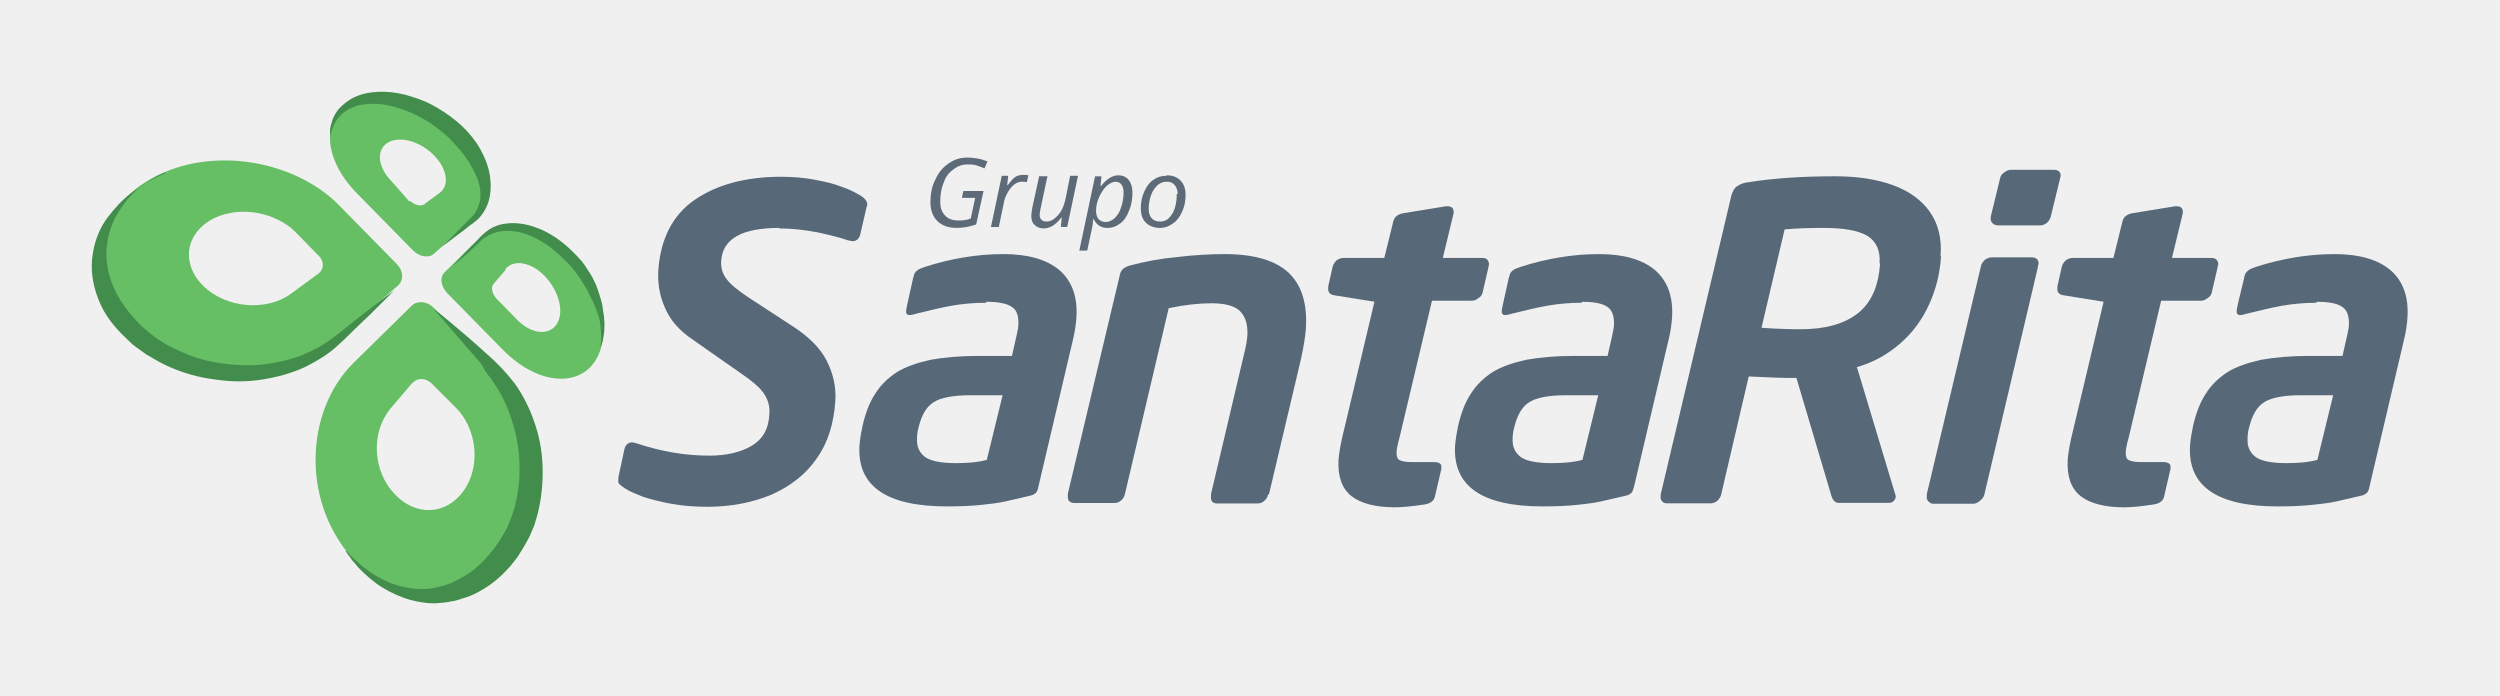
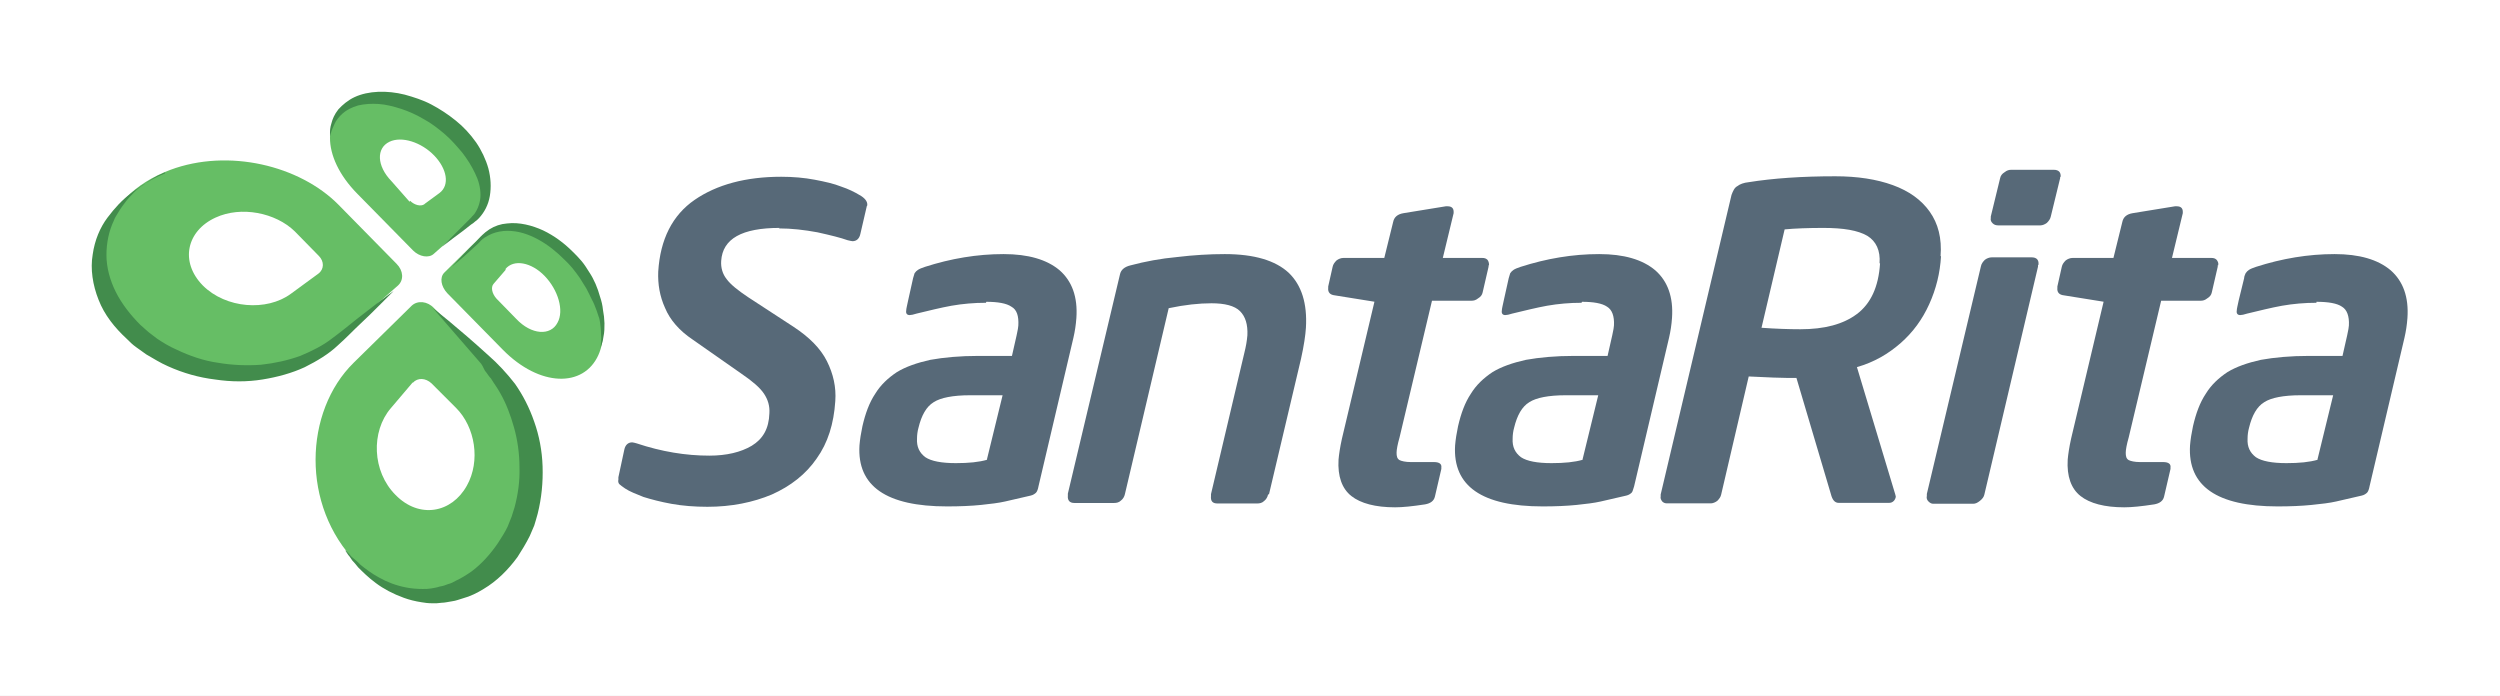
<svg xmlns="http://www.w3.org/2000/svg" width="3134" height="872" viewBox="0 0 3134 872" fill="none">
-   <path d="M977.454 285.708C929.976 285.708 905.929 299.273 904.079 327.02C903.462 335.652 905.929 343.668 910.862 349.834C915.794 356.616 925.043 364.015 937.992 372.648L994.719 409.643C1014.45 422.592 1028.63 436.773 1036.65 452.805C1044.66 468.836 1048.36 485.484 1047.13 502.749C1045.28 531.112 1037.88 555.159 1023.7 574.89C1010.13 594.621 991.019 609.42 967.588 619.902C944.158 629.767 917.027 635.317 886.814 635.317C870.783 635.317 855.368 634.084 841.803 631.617C828.238 629.151 816.522 626.068 806.657 622.985C797.408 619.285 789.392 616.202 783.843 612.503C780.143 610.036 777.677 608.187 776.443 606.953C775.21 605.72 774.594 603.254 775.21 601.404V598.321L782.609 563.792C783.843 557.626 787.542 554.543 792.475 554.543C793.708 554.543 795.558 555.159 798.024 555.776C829.471 566.258 859.684 571.191 889.281 571.191C910.862 571.191 928.743 566.875 942.308 558.859C956.49 550.227 963.889 537.278 964.505 518.164C965.122 508.915 962.656 500.899 957.723 493.5C952.79 486.101 943.541 478.085 929.976 468.836L868.316 425.675C851.668 414.576 839.953 401.011 833.787 386.213C827.004 371.414 824.538 356 825.155 340.585C827.621 299.889 843.036 269.676 870.783 250.562C898.53 231.448 934.909 221.582 979.304 221.582C994.102 221.582 1008.28 222.815 1021.23 225.282C1034.18 227.748 1045.28 230.214 1054.53 233.914C1063.78 236.997 1071.18 240.696 1077.34 244.396C1084.13 248.096 1087.21 252.412 1087.21 256.111C1087.21 256.728 1087.21 257.344 1087.21 257.344C1087.21 257.961 1086.59 257.961 1086.59 258.578L1078.58 293.107C1077.34 299.273 1073.64 302.356 1068.71 302.356C1067.48 302.356 1065.63 301.739 1062.54 301.123C1053.91 298.04 1041.58 294.957 1024.93 291.257C1008.28 288.174 992.252 286.324 976.221 286.324L977.454 285.708Z" fill="#576978" />
-   <path d="M1235.9 379.572C1221.1 379.572 1206.92 380.805 1192.74 383.272C1179.17 385.738 1164.37 389.438 1148.96 393.137C1145.26 394.37 1142.17 394.987 1140.32 394.987C1137.24 394.987 1135.39 393.137 1136.01 389.438C1136.01 386.971 1137.24 382.655 1138.47 376.489L1144.64 348.742C1145.26 346.276 1145.87 344.426 1146.49 342.576C1147.72 340.727 1148.96 339.494 1150.81 338.26C1152.66 337.027 1155.74 335.794 1159.44 334.561C1192.12 324.079 1224.8 318.529 1258.09 318.529C1288.92 318.529 1312.35 325.312 1328.39 338.877C1343.8 352.442 1351.2 372.173 1349.35 398.687C1348.73 407.319 1347.5 415.335 1345.65 423.35L1301.87 609.562C1301.26 613.261 1300.02 616.344 1298.79 617.578C1297.56 618.811 1295.09 620.66 1292.01 621.277C1278.44 624.36 1267.96 626.826 1259.94 628.676C1251.93 630.526 1241.45 631.759 1229.73 632.992C1217.4 634.226 1203.22 634.842 1187.19 634.842C1111.34 634.842 1074.35 609.562 1077.43 558.384C1078.05 550.985 1079.28 542.97 1081.13 534.337C1084.83 518.306 1089.76 504.741 1097.16 493.642C1103.95 482.543 1113.19 473.911 1124.29 466.512C1135.39 459.729 1149.57 454.797 1166.22 451.097C1183.49 448.014 1203.22 446.164 1226.65 446.164H1268.58C1273.51 424.584 1276.59 411.635 1276.59 407.935C1277.21 396.22 1274.74 388.204 1267.96 384.505C1261.79 380.189 1250.7 378.339 1236.51 378.339L1235.9 379.572ZM1237.13 576.266L1256.86 495.492H1216.17C1194.58 495.492 1179.17 498.575 1170.54 504.124C1161.29 509.674 1155.12 520.772 1151.42 536.187C1150.19 540.503 1149.57 545.436 1149.57 549.752C1148.96 560.234 1152.66 567.633 1160.06 573.183C1167.45 578.115 1180.4 580.582 1198.28 580.582C1214.32 580.582 1227.26 579.349 1237.75 576.266H1237.13Z" fill="#576978" />
-   <path d="M1589.62 620.044C1589.01 623.127 1587.16 626.21 1584.69 628.06C1582.23 630.526 1579.14 631.143 1576.06 631.143H1526.12C1519.95 631.143 1517.48 628.06 1518.1 621.894V619.427L1560.03 441.848C1561.88 434.449 1563.11 427.666 1563.73 420.267C1564.34 406.702 1561.26 396.837 1554.48 390.054C1547.7 383.272 1535.36 380.189 1518.72 380.189C1503.3 380.189 1485.42 382.039 1465.07 386.355L1410.19 619.427C1409.58 622.51 1407.73 625.593 1405.26 627.443C1402.8 629.909 1399.71 630.526 1396.63 630.526H1346.69C1341.14 630.526 1338.05 627.443 1338.67 621.277V618.811L1404.03 343.81C1405.26 338.26 1409.58 334.561 1416.98 332.711C1435.48 327.778 1455.21 324.079 1475.55 322.229C1495.9 319.762 1516.25 318.529 1535.36 318.529C1572.36 318.529 1598.87 326.545 1615.52 341.96C1631.55 357.375 1638.95 380.189 1637.1 411.018C1636.49 420.267 1634.64 433.216 1630.94 449.864L1590.86 619.427L1589.62 620.044Z" fill="#576978" />
-   <path d="M1866.05 332.606V334.456L1858.65 366.519C1858.04 369.602 1856.19 372.068 1853.1 373.918C1850.02 376.384 1847.55 377.001 1844.47 377.001H1795.14L1754.45 548.414C1751.98 557.046 1750.75 563.829 1750.75 567.528C1750.75 571.844 1751.36 574.927 1754.45 576.777C1756.91 578.01 1761.85 579.244 1768.63 579.244H1797.61C1804.39 579.244 1807.47 581.71 1806.86 586.026V587.876L1798.84 622.405C1797.61 627.954 1793.29 631.037 1786.51 632.271C1770.48 634.737 1758.15 635.97 1748.9 635.97C1724.23 635.97 1705.74 631.037 1694.02 621.789C1682.31 612.54 1676.76 597.125 1677.99 576.161C1678.61 569.378 1679.84 560.746 1682.31 549.647L1723 378.234L1673.06 370.218C1667.51 369.602 1664.42 366.519 1665.04 360.969V359.12L1670.59 334.456C1671.21 331.373 1673.06 328.906 1675.52 326.44C1677.99 324.59 1681.07 323.357 1684.16 323.357H1735.33L1746.43 278.346C1747.66 272.18 1751.98 268.48 1759.38 267.247L1812.41 258.615H1814.87C1819.81 258.615 1822.27 261.081 1822.27 265.397V267.247L1808.71 323.357H1858.04C1861.12 323.357 1862.97 323.974 1864.82 325.823C1866.05 327.673 1866.67 329.523 1866.67 332.606H1866.05Z" fill="#576978" />
-   <path d="M1982.58 379.572C1967.78 379.572 1953.6 380.805 1939.42 383.272C1925.85 385.738 1911.05 389.438 1895.64 393.137C1891.94 394.37 1888.86 394.987 1887.01 394.987C1883.92 394.987 1882.07 393.137 1882.69 389.438C1882.69 386.971 1883.92 382.655 1885.16 376.489L1891.32 348.742C1891.94 346.276 1892.56 344.426 1893.17 342.576C1894.4 340.727 1895.64 339.494 1897.49 338.26C1899.34 337.027 1902.42 335.794 1906.12 334.561C1938.8 324.079 1971.48 318.529 2004.78 318.529C2035.61 318.529 2059.04 325.312 2075.07 338.877C2090.48 352.442 2097.88 372.173 2096.03 398.687C2095.42 407.319 2094.18 415.335 2092.33 423.35L2048.55 609.562C2047.32 613.261 2046.7 616.344 2045.47 617.578C2044.24 618.811 2041.77 620.66 2038.69 621.277C2025.12 624.36 2014.64 626.826 2006.63 628.676C1998.61 630.526 1988.13 631.759 1976.41 632.992C1964.08 634.226 1949.9 634.842 1933.87 634.842C1858.03 634.842 1821.03 609.562 1824.11 558.384C1824.73 550.985 1825.96 542.97 1827.81 534.337C1831.51 518.306 1836.44 504.741 1843.84 493.642C1850.63 482.543 1859.88 473.911 1870.97 466.512C1882.07 459.729 1896.25 454.797 1912.9 451.097C1930.17 448.014 1949.9 446.164 1973.33 446.164H2015.26C2020.19 424.584 2023.27 411.635 2023.27 407.935C2023.89 396.22 2020.81 388.204 2014.64 384.505C2008.48 380.189 1997.38 378.339 1983.19 378.339L1982.58 379.572ZM1983.81 576.266L2003.54 495.492H1962.85C1941.27 495.492 1925.85 498.575 1917.22 504.124C1907.97 509.674 1901.8 520.772 1898.1 536.187C1896.87 540.503 1896.25 545.436 1896.25 549.752C1895.64 560.234 1899.34 567.633 1906.74 573.183C1914.14 578.115 1927.08 580.582 1944.97 580.582C1961 580.582 1973.95 579.349 1984.43 576.266H1983.81Z" fill="#576978" />
-   <path d="M2433.28 320.868C2432.05 342.449 2427.12 362.18 2418.49 381.294C2409.85 400.409 2398.14 416.44 2382.72 430.005C2367.31 443.57 2349.43 454.053 2327.85 460.219L2375.94 619.916C2375.94 620.533 2376.56 621.766 2376.56 622.383C2376.56 624.233 2375.32 626.699 2374.09 627.932C2372.24 629.782 2370.39 630.398 2367.93 630.398H2305.03C2300.1 630.398 2297.02 626.699 2295.17 619.3L2252.01 473.784H2240.91C2233.51 473.784 2216.86 473.167 2192.2 471.934L2157.67 619.916C2157.05 622.999 2155.2 625.466 2152.73 627.932C2150.27 629.782 2147.18 631.015 2144.72 631.015H2089.84C2087.37 631.015 2085.52 630.398 2083.67 628.549C2082.44 626.699 2081.21 624.849 2081.82 622.383V620.533V619.916L2170.61 244.411C2172.46 239.478 2174.31 235.162 2178.01 233.312C2181.1 230.845 2186.03 228.996 2192.2 228.379C2223.02 223.446 2259.4 220.98 2300.72 220.98C2328.46 220.98 2352.51 224.68 2372.86 232.079C2393.21 239.478 2408.62 250.576 2419.1 265.375C2429.59 280.173 2434.52 298.671 2432.67 321.485L2433.28 320.868ZM2356.21 330.117C2357.44 314.086 2351.89 302.37 2340.8 295.588C2329.08 288.805 2311.2 285.722 2285.92 285.722C2266.8 285.722 2250.16 286.339 2237.21 287.572L2208.23 410.891C2225.49 412.124 2242.14 412.741 2256.94 412.741C2287.15 412.741 2310.58 406.575 2327.85 393.626C2345.11 380.678 2354.98 359.714 2356.83 330.117H2356.21Z" fill="#576978" />
-   <path d="M2554.84 332.47V334.32L2487.63 619.803C2487.01 622.886 2485.16 625.353 2482.08 627.819C2479 630.285 2476.53 631.519 2473.45 631.519H2423.5C2421.04 631.519 2419.19 630.285 2417.34 628.436C2415.49 626.586 2414.87 624.119 2415.49 621.653V619.187L2483.31 333.704C2483.93 330.621 2485.78 328.154 2488.25 325.688C2490.71 323.838 2493.8 322.605 2496.88 322.605H2546.82C2552.99 322.605 2556.07 325.688 2555.46 331.854L2554.84 332.47ZM2582.59 221.483V223.333L2570.87 271.428C2570.25 274.51 2568.4 276.977 2565.94 279.443C2563.47 281.293 2560.39 282.526 2557.92 282.526H2504.9C2502.43 282.526 2499.96 281.91 2498.11 280.06C2496.26 278.21 2495.03 276.36 2495.65 273.277V271.428L2507.36 223.333C2507.98 220.25 2509.83 217.784 2512.91 215.934C2515.99 213.468 2518.46 212.851 2521.54 212.851H2574.57C2580.74 212.851 2583.82 215.934 2583.2 222.1L2582.59 221.483Z" fill="#576978" />
-   <path d="M2780.13 332.606V334.456L2772.73 366.519C2772.12 369.602 2770.27 372.068 2767.18 373.918C2764.1 376.384 2761.64 377.001 2758.55 377.001H2709.22L2668.53 548.414C2666.06 557.046 2664.83 563.829 2664.83 567.528C2664.83 571.844 2665.45 574.927 2668.53 576.777C2671 578.01 2675.93 579.244 2682.71 579.244H2711.69C2718.47 579.244 2721.56 581.71 2720.94 586.026V587.876L2712.92 622.405C2711.69 627.954 2707.37 631.037 2700.59 632.271C2684.56 634.737 2672.23 635.97 2662.98 635.97C2638.32 635.97 2619.82 631.037 2608.1 621.789C2596.39 612.54 2590.84 597.125 2592.07 576.161C2592.69 569.378 2593.92 560.746 2596.39 549.647L2637.08 378.234L2587.14 370.218C2581.59 369.602 2578.51 366.519 2579.12 360.969V359.12L2584.67 334.456C2585.29 331.373 2587.14 328.906 2589.6 326.44C2592.07 324.59 2595.15 323.357 2598.24 323.357H2649.41L2660.51 278.346C2661.75 272.18 2666.06 268.48 2673.46 267.247L2726.49 258.615H2728.96C2733.89 258.615 2736.35 261.081 2736.35 265.397V267.247L2722.79 323.357H2772.12C2775.2 323.357 2777.05 323.974 2778.9 325.823C2780.13 327.673 2781.37 329.523 2780.75 332.606H2780.13Z" fill="#576978" />
-   <path d="M2903.89 379.572C2889.09 379.572 2874.91 380.805 2860.72 383.272C2847.16 385.738 2832.36 389.438 2816.95 393.137C2813.25 394.37 2810.16 394.987 2808.31 394.987C2805.23 394.987 2803.38 393.137 2804 389.438C2804 386.971 2805.23 382.655 2806.46 376.489L2813.25 348.742C2813.25 346.276 2814.48 344.426 2815.1 342.576C2816.33 340.727 2817.56 339.494 2819.41 338.26C2821.26 337.027 2824.35 335.794 2828.04 334.561C2860.72 324.079 2893.4 318.529 2926.7 318.529C2957.53 318.529 2980.96 325.312 2996.99 338.877C3012.41 352.442 3019.81 372.173 3017.96 398.687C3017.34 407.319 3016.11 415.335 3014.26 423.35L2970.48 609.562C2969.86 613.261 2968.63 616.344 2967.4 617.578C2966.16 618.811 2963.7 620.66 2960.61 621.277C2947.05 624.36 2936.57 626.826 2928.55 628.676C2920.53 630.526 2910.05 631.759 2897.72 632.992C2885.39 634.226 2871.21 634.842 2855.18 634.842C2779.33 634.842 2742.34 609.562 2745.42 558.384C2746.04 550.985 2747.27 542.97 2749.12 534.337C2752.82 518.306 2757.75 504.741 2765.15 493.642C2771.93 482.543 2781.18 473.911 2792.28 466.512C2803.38 459.729 2817.56 454.797 2834.21 451.097C2851.48 448.014 2871.21 446.164 2894.64 446.164H2936.57C2941.5 424.584 2944.58 411.635 2944.58 407.935C2945.2 396.22 2942.12 388.204 2935.95 384.505C2929.78 380.189 2918.68 378.339 2903.89 378.339V379.572ZM2905.12 576.266L2924.85 495.492H2884.16C2862.57 495.492 2847.16 498.575 2838.53 504.124C2829.28 509.674 2823.11 520.772 2819.41 536.187C2818.18 540.503 2817.56 545.436 2817.56 549.752C2816.95 560.234 2820.65 567.633 2828.04 573.183C2835.44 578.115 2848.39 580.582 2866.27 580.582C2882.31 580.582 2895.25 579.349 2905.74 576.266H2905.12Z" fill="#576978" />
-   <path d="M447.169 705.576C517.461 776.485 612.417 749.971 651.262 665.498C682.709 596.439 664.827 509.5 616.733 460.172L543.974 386.181C535.959 377.548 523.627 376.315 516.227 383.098L443.469 454.623C381.193 515.665 376.877 634.052 447.169 705.576ZM517.461 479.903C523.627 473.121 533.492 473.737 540.891 480.52L571.721 511.349C595.768 535.397 602.551 577.941 585.286 608.771C566.172 643.3 525.476 650.7 495.88 620.486C466.283 590.89 465.05 540.946 489.714 511.966L517.461 479.286V479.903Z" fill="#66BE65" />
-   <path d="M422.538 425.049L498.996 357.84C506.395 351.058 505.779 339.343 497.146 330.71L424.388 256.719C375.677 207.392 286.27 185.811 213.512 212.941C124.105 246.237 92.659 338.109 163.567 410.251C234.476 481.776 357.179 483.009 422.538 425.049ZM364.578 368.323C334.365 390.52 283.187 386.82 254.207 357.84C225.227 328.244 233.859 289.399 270.239 272.751C302.302 257.952 345.463 266.585 369.511 290.015L399.724 320.845C406.507 327.627 406.507 337.493 399.107 343.042L364.578 368.323Z" fill="#66BE65" />
-   <path d="M603.289 296.069L557.044 341.697C550.878 347.863 552.728 358.961 560.744 367.594L630.419 438.502C676.664 485.363 731.541 485.98 750.039 445.284C766.071 410.139 748.189 355.262 713.043 318.883C677.281 282.504 629.803 271.405 604.522 296.685L603.289 296.069ZM633.502 337.38C643.984 324.432 666.182 328.748 682.83 346.013C699.478 363.277 707.494 389.174 698.862 404.589C690.229 421.237 666.182 420.004 647.067 399.657L622.404 374.376C616.854 368.21 615.004 360.194 618.704 355.878L634.119 337.997L633.502 337.38Z" fill="#66BE65" />
-   <path d="M574.527 168.467C538.764 132.088 483.271 112.357 446.275 125.922C403.73 141.953 401.263 195.597 448.125 243.074L517.8 313.983C525.816 321.998 537.531 323.848 543.697 318.299L592.408 275.137C619.538 251.09 610.289 204.846 574.527 167.85V168.467ZM531.982 256.023C527.666 259.106 519.65 257.256 514.1 251.707L513.484 252.94L490.67 227.043C472.172 207.929 471.555 185.731 488.203 177.716C503.618 170.316 528.282 178.332 544.314 194.98C560.345 211.628 564.045 231.976 551.096 241.841L532.598 255.406L531.982 256.023Z" fill="#66BE65" />
-   <path d="M433.558 690.253C433.558 690.253 435.408 691.487 438.491 695.186C439.724 697.036 441.574 698.886 444.04 700.735C446.507 702.585 448.973 705.052 452.056 708.135C458.222 713.067 466.238 719.233 475.487 724.166C485.352 729.715 496.451 734.032 509.4 736.498C515.565 737.731 522.965 738.348 529.747 738.348C533.447 738.348 536.53 738.348 540.229 737.731C543.929 737.115 547.629 736.498 551.328 735.265C555.644 734.648 558.727 733.415 561.81 732.182C564.893 731.565 568.593 729.715 571.676 727.866C578.458 724.783 585.241 720.466 591.407 716.15C603.739 706.901 614.838 694.57 624.087 681.004C628.403 674.222 633.336 666.823 636.419 660.04L641.351 647.708L645.051 635.993C649.367 619.962 651.834 602.697 651.217 585.432C651.217 568.784 648.751 551.52 644.434 536.105C640.118 520.69 634.569 505.892 627.17 492.943C623.47 486.161 619.154 480.611 615.454 474.445C612.988 471.979 611.138 468.896 609.288 466.43C606.822 463.963 605.589 459.031 603.122 455.948C566.743 414.019 542.696 386.272 542.696 386.272C542.696 386.272 572.292 409.086 613.605 446.699C623.47 455.331 635.185 467.663 645.668 481.228C655.533 495.41 663.549 510.824 669.715 528.706C675.881 545.97 679.58 565.085 680.197 584.816C680.814 604.547 678.964 624.278 674.031 644.009C672.798 648.942 670.948 654.491 669.715 658.807L664.166 671.756C659.233 681.621 654.3 689.637 648.751 698.269C637.035 714.301 622.854 728.482 606.205 738.348C598.19 743.28 589.557 747.597 580.308 750.063C575.992 751.296 571.676 753.146 566.743 753.763C562.427 754.379 557.494 755.612 553.795 755.612L547.629 756.229H544.546H543.929H542.696H540.846C536.53 756.229 532.214 755.612 528.514 754.996C520.498 753.763 513.099 751.913 506.317 749.446C492.751 744.514 481.036 738.348 471.17 730.949C461.921 724.166 454.522 716.767 448.973 711.218C446.507 708.135 444.04 705.052 441.574 702.585C439.724 700.119 438.491 697.652 436.641 695.803C434.175 692.103 432.941 690.253 432.941 690.253H433.558Z" fill="#428C4C" />
-   <path d="M206.827 216.163C202.51 218.012 196.344 220.479 188.945 225.412C187.095 226.645 185.246 227.878 183.396 229.111C181.546 230.344 179.696 232.194 177.23 233.427C172.914 236.51 168.598 240.21 164.898 244.526C163.048 246.376 160.582 248.842 158.732 251.308C156.882 253.775 155.032 256.241 153.183 258.708C151.333 261.174 149.483 264.257 147.633 267.34C145.783 270.423 143.934 272.889 142.7 276.589C136.534 289.537 133.451 304.336 133.451 319.75C133.451 335.165 137.768 351.197 145.167 365.995C152.566 380.793 163.665 394.975 175.997 407.307C179.696 410.39 183.396 414.089 186.479 416.556L196.961 424.571C204.36 429.504 212.376 434.437 221.008 438.137C237.656 446.152 255.538 452.318 273.419 454.785C291.3 457.868 309.798 458.484 327.063 457.251C344.328 455.401 360.976 451.702 376.391 446.152C391.189 439.986 404.754 433.204 415.853 424.571C427.568 415.939 438.05 407.307 447.299 399.908C456.548 392.509 465.181 386.343 471.963 380.793C485.528 370.311 493.544 364.762 493.544 364.762C493.544 364.762 486.762 371.544 474.43 383.876C468.264 390.042 460.865 397.441 452.232 405.457C443.6 413.473 434.351 423.338 423.252 433.204C412.153 443.686 397.972 452.318 381.94 460.334C365.909 467.733 348.027 472.666 328.913 475.749C309.798 478.832 290.067 478.832 269.719 475.749C249.372 473.282 229.641 467.733 210.526 459.101C200.661 454.785 192.028 449.235 183.396 444.302L170.447 435.054C166.131 431.971 163.048 428.888 159.349 425.188C143.934 411.006 130.985 394.975 123.586 375.86C116.187 357.363 113.104 337.015 116.187 319.134C118.653 301.253 125.436 285.221 134.685 272.889C143.934 260.557 153.183 250.692 163.048 243.293C167.364 239.593 172.297 236.51 176.613 233.427C180.929 230.344 185.246 228.494 188.945 226.028C196.344 221.712 202.51 219.246 206.827 217.396V216.163Z" fill="#428C4C" />
-   <path d="M752.833 435.504C753.449 429.955 754.066 425.022 753.449 419.473C753.449 413.923 752.833 408.991 752.216 404.058C751.6 401.591 751.6 399.125 750.366 396.659L747.9 389.26C746.05 384.327 744.2 379.394 741.734 375.078C739.268 370.145 737.418 365.829 734.952 361.513C732.485 357.197 729.402 352.881 726.936 348.564C723.853 344.248 720.77 339.932 717.687 336.233C715.837 334.383 714.604 332.533 712.754 330.683C710.904 328.833 709.054 326.984 707.821 325.75C697.956 315.885 687.474 307.253 675.142 300.47C662.81 293.688 649.861 289.371 636.296 289.371C629.513 289.371 622.731 290.605 616.565 293.071C613.482 294.304 610.399 296.154 607.316 298.004C604.233 299.853 601.767 302.936 599.3 305.403C588.818 315.268 577.719 325.134 566.621 334.383C576.486 323.901 586.352 312.802 596.834 302.936L604.233 294.921C606.699 292.454 609.782 289.988 613.482 287.522C620.265 283.205 627.664 280.739 635.679 280.122C651.094 278.273 667.126 282.589 680.691 288.755C694.873 295.537 707.205 304.786 717.687 315.268L717.07 314.652C719.537 317.118 721.386 318.968 723.236 320.818C725.086 322.667 726.936 325.134 728.786 326.984C732.485 331.3 735.568 336.233 738.651 341.165C744.817 350.414 749.133 360.896 752.216 371.995C754.066 377.544 755.299 382.477 755.916 388.643L757.149 396.659C757.149 399.125 757.766 402.208 757.766 405.291C757.766 410.84 757.766 416.39 756.532 421.939C755.916 427.488 754.066 432.421 752.216 437.971L752.833 435.504Z" fill="#428C4C" />
-   <path d="M554.256 309.168C554.256 309.168 558.572 304.852 565.355 298.069C569.054 294.37 573.371 290.054 578.303 285.121C580.77 282.654 583.236 280.188 586.319 277.105C587.552 275.872 589.402 274.022 590.635 272.789C591.868 270.939 593.718 269.706 594.951 267.856C599.268 261.69 602.351 253.058 602.351 244.426C602.351 235.177 599.884 225.928 595.568 217.295C591.252 208.047 585.702 199.414 579.536 191.399C572.754 183.383 565.971 175.367 557.339 167.968C549.323 161.185 540.691 154.403 531.442 149.47C522.193 143.921 512.327 139.605 503.078 136.522C493.213 133.439 483.964 130.972 474.715 130.356C465.466 129.739 456.834 130.356 448.818 132.205C440.802 134.672 434.636 137.755 429.703 142.071C424.771 146.387 421.071 151.32 419.221 155.636C417.371 159.952 415.522 163.652 414.905 166.735C414.288 169.201 413.672 171.051 413.672 171.051C413.672 171.051 413.672 169.818 413.672 166.735C413.672 164.268 413.672 159.952 415.522 154.403C416.755 149.47 419.221 143.304 424.154 137.138C429.087 131.589 436.486 125.423 444.502 121.723C461.766 113.708 485.197 113.091 507.395 118.64C518.493 121.723 530.209 125.423 540.691 130.972C551.173 136.522 561.655 143.304 571.521 151.32C580.77 158.719 589.402 167.968 596.801 178.45C603.584 188.316 609.133 200.031 612.216 211.13C615.299 222.845 615.916 234.56 614.066 245.659C612.216 256.757 607.283 266.006 600.501 273.406C598.651 275.255 597.418 276.488 595.568 277.722C593.718 279.571 592.485 280.188 590.635 281.421C587.552 283.888 584.469 286.354 582.003 288.204C576.454 292.52 571.521 296.219 567.205 299.302C559.189 305.468 554.256 309.168 554.256 309.168Z" fill="#428C4C" />
-   <path d="M1205.84 239.424H1232.97L1223.72 281.352C1215.09 284.435 1207.07 285.669 1199.05 285.669C1188.57 285.669 1180.56 282.586 1175.01 277.036C1169.46 271.487 1166.37 263.471 1166.37 253.606C1166.37 243.124 1168.22 233.258 1172.54 225.242C1176.24 216.61 1181.79 209.827 1189.19 204.895C1195.97 199.962 1203.99 197.496 1212.62 197.496C1216.93 197.496 1221.25 198.112 1225.57 198.729C1229.27 199.345 1233.58 200.579 1237.9 202.428L1234.2 211.061C1231.12 209.827 1228.03 208.594 1224.33 207.361C1220.63 206.128 1216.93 206.128 1213.24 206.128C1206.45 206.128 1200.9 207.978 1195.35 212.294C1189.8 215.993 1185.49 221.543 1183.02 228.942C1179.94 236.341 1178.71 243.74 1178.71 252.989C1178.71 260.388 1180.56 265.938 1184.87 270.254C1188.57 274.57 1194.74 276.42 1201.52 276.42C1207.69 276.42 1212.62 275.803 1216.93 273.953L1222.48 248.056H1205.84L1207.69 239.424H1205.84Z" fill="#5D6A78" />
-   <path d="M1282.33 219.173C1284.79 219.173 1287.26 219.173 1289.11 219.79L1287.26 228.422C1285.41 227.806 1282.94 227.806 1281.09 227.806C1277.39 227.806 1274.31 229.039 1271.23 231.505C1268.14 233.972 1265.68 237.055 1263.21 241.371C1260.75 245.687 1258.9 250.003 1258.28 254.936L1252.11 284.532H1242.25L1255.81 220.407H1263.83L1262.59 232.122H1263.21C1266.29 228.422 1268.14 225.956 1269.99 224.106C1271.84 222.256 1273.69 221.023 1275.54 220.407C1277.39 219.79 1279.86 219.173 1282.33 219.173Z" fill="#5D6A78" />
-   <path d="M1313.17 220.377L1304.54 261.073C1303.93 264.772 1303.31 267.239 1303.31 269.088C1303.31 274.638 1306.39 277.721 1311.94 277.721C1315.64 277.721 1318.72 276.487 1321.81 274.021C1324.89 271.555 1327.97 268.472 1330.44 264.156C1332.91 259.839 1334.76 254.29 1335.99 248.124L1341.54 220.377H1351.4L1337.84 284.503H1329.82L1331.06 272.788H1330.44C1326.74 277.721 1323.04 280.804 1319.34 283.27C1315.64 285.12 1312.56 286.353 1308.86 286.353C1303.93 286.353 1300.23 285.12 1297.14 282.037C1294.06 279.57 1292.83 275.254 1292.83 270.322C1292.83 267.855 1293.44 264.772 1294.06 260.456L1302.69 220.994H1312.56L1313.17 220.377Z" fill="#5D6A78" />
-   <path d="M1387.57 285.751C1383.87 285.751 1380.17 284.518 1377.71 282.668C1374.62 280.818 1372.78 277.735 1370.93 274.652H1370.31V277.119C1370.31 278.352 1369.69 279.585 1369.69 281.435C1369.69 283.285 1367.23 293.767 1362.91 314.114H1353.04L1372.78 221.009H1380.79L1379.56 233.34H1380.17C1386.96 224.708 1394.36 219.775 1401.76 219.775C1407.3 219.775 1411.62 221.625 1414.7 225.325C1417.79 229.024 1419.64 234.574 1419.64 241.356C1419.64 249.372 1418.4 257.388 1415.32 264.17C1412.85 270.953 1409.15 276.502 1404.22 280.202C1399.29 283.901 1394.36 285.751 1388.19 285.751H1387.57ZM1398.67 227.791C1394.97 227.791 1391.27 229.641 1386.96 233.34C1383.26 237.04 1380.17 241.973 1377.71 247.522C1375.24 253.071 1374.01 258.621 1374.01 264.787C1374.01 269.103 1375.24 272.186 1377.09 274.652C1379.56 277.119 1382.64 278.352 1386.34 278.352C1390.04 278.352 1393.74 276.502 1397.44 273.419C1400.52 270.336 1403.6 266.02 1405.45 259.854C1407.3 254.305 1408.54 247.522 1408.54 241.356C1408.54 232.724 1404.84 227.791 1398.06 227.791H1398.67Z" fill="#5D6A78" />
-   <path d="M1462.8 219.775C1470.2 219.775 1476.36 222.242 1480.06 226.558C1484.38 230.874 1486.23 237.04 1486.23 244.439C1486.23 251.838 1485 258.621 1481.91 265.403C1478.83 272.186 1475.13 277.119 1470.2 280.202C1465.27 283.901 1459.72 285.751 1454.17 285.751C1446.77 285.751 1440.6 283.285 1436.29 278.968C1431.97 274.652 1430.12 268.486 1430.12 261.087C1430.12 253.688 1431.35 246.906 1434.44 240.123C1437.52 233.34 1441.22 228.408 1446.15 225.325C1451.08 221.625 1456.63 220.392 1462.18 220.392L1462.8 219.775ZM1476.36 243.206C1476.36 238.89 1475.13 235.19 1472.67 232.107C1470.2 229.024 1467.12 227.791 1462.8 227.791C1458.48 227.791 1454.78 229.024 1451.08 232.107C1448 235.19 1444.92 238.89 1443.07 244.439C1441.22 249.372 1439.99 255.538 1439.99 261.704C1439.99 266.637 1441.22 270.953 1443.69 273.419C1446.15 276.502 1449.85 277.735 1454.17 277.735C1458.48 277.735 1462.18 276.502 1465.27 273.419C1468.35 270.336 1470.82 266.637 1472.67 261.087C1474.52 255.538 1475.13 249.989 1475.13 243.206H1476.36Z" fill="#5D6A78" />
+   <g clip-path="url(#clip0_6_2)">
+     <path d="M3134 0H0V872H3134V0Z" fill="white" />
+     <path d="M977.454 285.708C929.976 285.708 905.929 299.273 904.079 327.02C903.462 335.652 905.929 343.668 910.862 349.834C915.794 356.616 925.043 364.015 937.992 372.648L994.719 409.643C1014.45 422.592 1028.63 436.773 1036.65 452.805C1044.66 468.836 1048.36 485.484 1047.13 502.749C1045.28 531.112 1037.88 555.159 1023.7 574.89C1010.13 594.621 991.019 609.42 967.588 619.902C944.158 629.767 917.027 635.317 886.814 635.317C870.783 635.317 855.368 634.084 841.803 631.617C828.238 629.151 816.522 626.068 806.657 622.985C797.408 619.285 789.392 616.202 783.843 612.503C780.143 610.036 777.677 608.187 776.443 606.953C775.21 605.72 774.594 603.254 775.21 601.404V598.321L782.609 563.792C783.843 557.626 787.542 554.543 792.475 554.543C793.708 554.543 795.558 555.159 798.024 555.776C829.471 566.258 859.684 571.191 889.281 571.191C910.862 571.191 928.743 566.875 942.308 558.859C956.49 550.227 963.889 537.278 964.505 518.164C965.122 508.915 962.656 500.899 957.723 493.5C952.79 486.101 943.541 478.085 929.976 468.836L868.316 425.675C851.668 414.576 839.953 401.011 833.787 386.213C827.004 371.414 824.538 356 825.155 340.585C827.621 299.889 843.036 269.676 870.783 250.562C898.53 231.448 934.909 221.582 979.304 221.582C994.102 221.582 1008.28 222.815 1021.23 225.282C1034.18 227.748 1045.28 230.214 1054.53 233.914C1063.78 236.997 1071.18 240.696 1077.34 244.396C1084.13 248.096 1087.21 252.412 1087.21 256.111C1087.21 256.728 1087.21 257.344 1087.21 257.344C1087.21 257.961 1086.59 257.961 1086.59 258.578L1078.58 293.107C1077.34 299.273 1073.64 302.356 1068.71 302.356C1067.48 302.356 1065.63 301.739 1062.54 301.123C1053.91 298.04 1041.58 294.957 1024.93 291.257C1008.28 288.174 992.252 286.324 976.221 286.324L977.454 285.708Z" fill="#576978" />
+     <path d="M1235.9 379.572C1221.1 379.572 1206.92 380.805 1192.74 383.272C1179.17 385.738 1164.37 389.438 1148.96 393.137C1145.26 394.37 1142.17 394.987 1140.32 394.987C1137.24 394.987 1135.39 393.137 1136.01 389.438C1136.01 386.971 1137.24 382.655 1138.47 376.489L1144.64 348.742C1145.26 346.276 1145.87 344.426 1146.49 342.576C1147.72 340.727 1148.96 339.494 1150.81 338.26C1152.66 337.027 1155.74 335.794 1159.44 334.561C1192.12 324.079 1224.8 318.529 1258.09 318.529C1288.92 318.529 1312.35 325.312 1328.39 338.877C1343.8 352.442 1351.2 372.173 1349.35 398.687C1348.73 407.319 1347.5 415.335 1345.65 423.35L1301.87 609.562C1301.26 613.261 1300.02 616.344 1298.79 617.578C1297.56 618.811 1295.09 620.66 1292.01 621.277C1278.44 624.36 1267.96 626.826 1259.94 628.676C1251.93 630.526 1241.45 631.759 1229.73 632.992C1217.4 634.226 1203.22 634.842 1187.19 634.842C1111.34 634.842 1074.35 609.562 1077.43 558.384C1078.05 550.985 1079.28 542.97 1081.13 534.337C1084.83 518.306 1089.76 504.741 1097.16 493.642C1103.95 482.543 1113.19 473.911 1124.29 466.512C1135.39 459.729 1149.57 454.797 1166.22 451.097C1183.49 448.014 1203.22 446.164 1226.65 446.164H1268.58C1273.51 424.584 1276.59 411.635 1276.59 407.935C1277.21 396.22 1274.74 388.204 1267.96 384.505C1261.79 380.189 1250.7 378.339 1236.51 378.339L1235.9 379.572ZM1237.13 576.266L1256.86 495.492H1216.17C1194.58 495.492 1179.17 498.575 1170.54 504.124C1161.29 509.674 1155.12 520.772 1151.42 536.187C1150.19 540.503 1149.57 545.436 1149.57 549.752C1148.96 560.234 1152.66 567.633 1160.06 573.183C1167.45 578.115 1180.4 580.582 1198.28 580.582C1214.32 580.582 1227.26 579.349 1237.75 576.266H1237.13Z" fill="#576978" />
+     <path d="M1589.62 620.044C1589.01 623.127 1587.16 626.21 1584.69 628.06C1582.23 630.526 1579.14 631.143 1576.06 631.143H1526.12C1519.95 631.143 1517.48 628.06 1518.1 621.894V619.427L1560.03 441.848C1561.88 434.449 1563.11 427.666 1563.73 420.267C1564.34 406.702 1561.26 396.837 1554.48 390.054C1547.7 383.272 1535.36 380.189 1518.72 380.189C1503.3 380.189 1485.42 382.039 1465.07 386.355L1410.19 619.427C1409.58 622.51 1407.73 625.593 1405.26 627.443C1402.8 629.909 1399.71 630.526 1396.63 630.526H1346.69C1341.14 630.526 1338.05 627.443 1338.67 621.277V618.811L1404.03 343.81C1405.26 338.26 1409.58 334.561 1416.98 332.711C1435.48 327.778 1455.21 324.079 1475.55 322.229C1495.9 319.762 1516.25 318.529 1535.36 318.529C1572.36 318.529 1598.87 326.545 1615.52 341.96C1631.55 357.375 1638.95 380.189 1637.1 411.018C1636.49 420.267 1634.64 433.216 1630.94 449.864L1590.86 619.427L1589.62 620.044Z" fill="#576978" />
+     <path d="M1866.05 332.606V334.456L1858.65 366.519C1858.04 369.602 1856.19 372.068 1853.1 373.918C1850.02 376.384 1847.55 377.001 1844.47 377.001H1795.14L1754.45 548.414C1751.98 557.046 1750.75 563.829 1750.75 567.528C1750.75 571.844 1751.36 574.927 1754.45 576.777C1756.91 578.01 1761.85 579.244 1768.63 579.244H1797.61C1804.39 579.244 1807.47 581.71 1806.86 586.026V587.876L1798.84 622.405C1797.61 627.954 1793.29 631.037 1786.51 632.271C1770.48 634.737 1758.15 635.97 1748.9 635.97C1724.23 635.97 1705.74 631.037 1694.02 621.789C1682.31 612.54 1676.76 597.125 1677.99 576.161C1678.61 569.378 1679.84 560.746 1682.31 549.647L1723 378.234L1673.06 370.218C1667.51 369.602 1664.42 366.519 1665.04 360.969V359.12L1670.59 334.456C1671.21 331.373 1673.06 328.906 1675.52 326.44C1677.99 324.59 1681.07 323.357 1684.16 323.357H1735.33L1746.43 278.346C1747.66 272.18 1751.98 268.48 1759.38 267.247L1812.41 258.615H1814.87C1819.81 258.615 1822.27 261.081 1822.27 265.397V267.247L1808.71 323.357H1858.04C1861.12 323.357 1862.97 323.974 1864.82 325.823C1866.05 327.673 1866.67 329.523 1866.67 332.606H1866.05Z" fill="#576978" />
+     <path d="M1982.58 379.572C1967.78 379.572 1953.6 380.805 1939.42 383.272C1925.85 385.738 1911.05 389.438 1895.64 393.137C1891.94 394.37 1888.86 394.987 1887.01 394.987C1883.92 394.987 1882.07 393.137 1882.69 389.438C1882.69 386.971 1883.92 382.655 1885.16 376.489L1891.32 348.742C1891.94 346.276 1892.56 344.426 1893.17 342.576C1894.4 340.727 1895.64 339.494 1897.49 338.26C1899.34 337.027 1902.42 335.794 1906.12 334.561C1938.8 324.079 1971.48 318.529 2004.78 318.529C2035.61 318.529 2059.04 325.312 2075.07 338.877C2090.48 352.442 2097.88 372.173 2096.03 398.687C2095.42 407.319 2094.18 415.335 2092.33 423.35L2048.55 609.562C2047.32 613.261 2046.7 616.344 2045.47 617.578C2044.24 618.811 2041.77 620.66 2038.69 621.277C2025.12 624.36 2014.64 626.826 2006.63 628.676C1998.61 630.526 1988.13 631.759 1976.41 632.992C1964.08 634.226 1949.9 634.842 1933.87 634.842C1858.03 634.842 1821.03 609.562 1824.11 558.384C1824.73 550.985 1825.96 542.97 1827.81 534.337C1831.51 518.306 1836.44 504.741 1843.84 493.642C1850.63 482.543 1859.88 473.911 1870.97 466.512C1882.07 459.729 1896.25 454.797 1912.9 451.097C1930.17 448.014 1949.9 446.164 1973.33 446.164H2015.26C2020.19 424.584 2023.27 411.635 2023.27 407.935C2023.89 396.22 2020.81 388.204 2014.64 384.505C2008.48 380.189 1997.38 378.339 1983.19 378.339L1982.58 379.572ZM1983.81 576.266L2003.54 495.492H1962.85C1941.27 495.492 1925.85 498.575 1917.22 504.124C1907.97 509.674 1901.8 520.772 1898.1 536.187C1896.87 540.503 1896.25 545.436 1896.25 549.752C1895.64 560.234 1899.34 567.633 1906.74 573.183C1914.14 578.115 1927.08 580.582 1944.97 580.582C1961 580.582 1973.95 579.349 1984.43 576.266H1983.81Z" fill="#576978" />
+     <path d="M2433.28 320.868C2432.05 342.449 2427.12 362.18 2418.49 381.294C2409.85 400.409 2398.14 416.44 2382.72 430.005C2367.31 443.57 2349.43 454.053 2327.85 460.219L2375.94 619.916C2375.94 620.533 2376.56 621.766 2376.56 622.383C2376.56 624.233 2375.32 626.699 2374.09 627.932C2372.24 629.782 2370.39 630.398 2367.93 630.398H2305.03C2300.1 630.398 2297.02 626.699 2295.17 619.3L2252.01 473.784H2240.91C2233.51 473.784 2216.86 473.167 2192.2 471.934L2157.67 619.916C2157.05 622.999 2155.2 625.466 2152.73 627.932C2150.27 629.782 2147.18 631.015 2144.72 631.015H2089.84C2087.37 631.015 2085.52 630.398 2083.67 628.549C2082.44 626.699 2081.21 624.849 2081.82 622.383V620.533V619.916L2170.61 244.411C2172.46 239.478 2174.31 235.162 2178.01 233.312C2181.1 230.845 2186.03 228.996 2192.2 228.379C2223.02 223.446 2259.4 220.98 2300.72 220.98C2328.46 220.98 2352.51 224.68 2372.86 232.079C2393.21 239.478 2408.62 250.576 2419.1 265.375C2429.59 280.173 2434.52 298.671 2432.67 321.485L2433.28 320.868ZM2356.21 330.117C2357.44 314.086 2351.89 302.37 2340.8 295.588C2329.08 288.805 2311.2 285.722 2285.92 285.722C2266.8 285.722 2250.16 286.339 2237.21 287.572L2208.23 410.891C2225.49 412.124 2242.14 412.741 2256.94 412.741C2287.15 412.741 2310.58 406.575 2327.85 393.626C2345.11 380.678 2354.98 359.714 2356.83 330.117H2356.21Z" fill="#576978" />
+     <path d="M2554.84 332.47V334.32L2487.63 619.803C2487.01 622.886 2485.16 625.353 2482.08 627.819C2479 630.285 2476.53 631.519 2473.45 631.519H2423.5C2421.04 631.519 2419.19 630.285 2417.34 628.436C2415.49 626.586 2414.87 624.119 2415.49 621.653V619.187L2483.31 333.704C2483.93 330.621 2485.78 328.154 2488.25 325.688C2490.71 323.838 2493.8 322.605 2496.88 322.605H2546.82C2552.99 322.605 2556.07 325.688 2555.46 331.854L2554.84 332.47ZM2582.59 221.483V223.333L2570.87 271.428C2570.25 274.51 2568.4 276.977 2565.94 279.443C2563.47 281.293 2560.39 282.526 2557.92 282.526H2504.9C2502.43 282.526 2499.96 281.91 2498.11 280.06C2496.26 278.21 2495.03 276.36 2495.65 273.277V271.428L2507.36 223.333C2507.98 220.25 2509.83 217.784 2512.91 215.934C2515.99 213.468 2518.46 212.851 2521.54 212.851H2574.57C2580.74 212.851 2583.82 215.934 2583.2 222.1L2582.59 221.483Z" fill="#576978" />
+     <path d="M2780.13 332.606V334.456L2772.73 366.519C2772.12 369.602 2770.27 372.068 2767.18 373.918C2764.1 376.384 2761.64 377.001 2758.55 377.001H2709.22L2668.53 548.414C2666.06 557.046 2664.83 563.829 2664.83 567.528C2664.83 571.844 2665.45 574.927 2668.53 576.777C2671 578.01 2675.93 579.244 2682.71 579.244H2711.69C2718.47 579.244 2721.56 581.71 2720.94 586.026V587.876L2712.92 622.405C2711.69 627.954 2707.37 631.037 2700.59 632.271C2684.56 634.737 2672.23 635.97 2662.98 635.97C2638.32 635.97 2619.82 631.037 2608.1 621.789C2596.39 612.54 2590.84 597.125 2592.07 576.161C2592.69 569.378 2593.92 560.746 2596.39 549.647L2637.08 378.234L2587.14 370.218C2581.59 369.602 2578.51 366.519 2579.12 360.969V359.12L2584.67 334.456C2585.29 331.373 2587.14 328.906 2589.6 326.44C2592.07 324.59 2595.15 323.357 2598.24 323.357H2649.41L2660.51 278.346C2661.75 272.18 2666.06 268.48 2673.46 267.247L2726.49 258.615H2728.96C2733.89 258.615 2736.35 261.081 2736.35 265.397V267.247L2722.79 323.357H2772.12C2775.2 323.357 2777.05 323.974 2778.9 325.823C2780.13 327.673 2781.37 329.523 2780.75 332.606H2780.13Z" fill="#576978" />
+     <path d="M2903.89 379.572C2889.09 379.572 2874.91 380.805 2860.72 383.272C2847.16 385.738 2832.36 389.438 2816.95 393.137C2813.25 394.37 2810.16 394.987 2808.31 394.987C2805.23 394.987 2803.38 393.137 2804 389.438C2804 386.971 2805.23 382.655 2806.46 376.489L2813.25 348.742C2813.25 346.276 2814.48 344.426 2815.1 342.576C2816.33 340.727 2817.56 339.494 2819.41 338.26C2821.26 337.027 2824.35 335.794 2828.04 334.561C2860.72 324.079 2893.4 318.529 2926.7 318.529C2957.53 318.529 2980.96 325.312 2996.99 338.877C3012.41 352.442 3019.81 372.173 3017.96 398.687C3017.34 407.319 3016.11 415.335 3014.26 423.35L2970.48 609.562C2969.86 613.261 2968.63 616.344 2967.4 617.578C2966.16 618.811 2963.7 620.66 2960.61 621.277C2947.05 624.36 2936.57 626.826 2928.55 628.676C2920.53 630.526 2910.05 631.759 2897.72 632.992C2885.39 634.226 2871.21 634.842 2855.18 634.842C2779.33 634.842 2742.34 609.562 2745.42 558.384C2746.04 550.985 2747.27 542.97 2749.12 534.337C2752.82 518.306 2757.75 504.741 2765.15 493.642C2771.93 482.543 2781.18 473.911 2792.28 466.512C2803.38 459.729 2817.56 454.797 2834.21 451.097C2851.48 448.014 2871.21 446.164 2894.64 446.164H2936.57C2941.5 424.584 2944.58 411.635 2944.58 407.935C2945.2 396.22 2942.12 388.204 2935.95 384.505C2929.78 380.189 2918.68 378.339 2903.89 378.339V379.572ZM2905.12 576.266L2924.85 495.492H2884.16C2862.57 495.492 2847.16 498.575 2838.53 504.124C2829.28 509.674 2823.11 520.772 2819.41 536.187C2818.18 540.503 2817.56 545.436 2817.56 549.752C2816.95 560.234 2820.65 567.633 2828.04 573.183C2835.44 578.115 2848.39 580.582 2866.27 580.582C2882.31 580.582 2895.25 579.349 2905.74 576.266H2905.12Z" fill="#576978" />
+     <path d="M447.169 705.576C517.461 776.485 612.417 749.971 651.262 665.498C682.709 596.439 664.827 509.5 616.733 460.172L543.974 386.181C535.959 377.548 523.627 376.315 516.227 383.098L443.469 454.623C381.193 515.665 376.877 634.052 447.169 705.576ZM517.461 479.903C523.627 473.121 533.492 473.737 540.891 480.52L571.721 511.349C595.768 535.397 602.551 577.941 585.286 608.771C566.172 643.3 525.476 650.7 495.88 620.486C466.283 590.89 465.05 540.946 489.714 511.966L517.461 479.286V479.903Z" fill="#66BE65" />
+     <path d="M422.538 425.049L498.996 357.84C506.395 351.058 505.779 339.343 497.146 330.71L424.388 256.719C375.677 207.392 286.27 185.811 213.512 212.941C124.105 246.237 92.659 338.109 163.567 410.251C234.476 481.776 357.179 483.009 422.538 425.049ZM364.578 368.323C334.365 390.52 283.187 386.82 254.207 357.84C225.227 328.244 233.859 289.399 270.239 272.751C302.302 257.952 345.463 266.585 369.511 290.015L399.724 320.845C406.507 327.627 406.507 337.493 399.107 343.042L364.578 368.323Z" fill="#66BE65" />
+     <path d="M603.289 296.069L557.044 341.697C550.878 347.863 552.728 358.961 560.744 367.594L630.419 438.502C676.664 485.363 731.541 485.98 750.039 445.284C766.071 410.139 748.189 355.262 713.043 318.883C677.281 282.504 629.803 271.405 604.522 296.685L603.289 296.069ZM633.502 337.38C643.984 324.432 666.182 328.748 682.83 346.013C699.478 363.277 707.494 389.174 698.862 404.589C690.229 421.237 666.182 420.004 647.067 399.657L622.404 374.376C616.854 368.21 615.004 360.194 618.704 355.878L634.119 337.997L633.502 337.38Z" fill="#66BE65" />
+     <path d="M574.527 168.467C538.764 132.088 483.271 112.357 446.275 125.922C403.73 141.953 401.263 195.597 448.125 243.074L517.8 313.983C525.816 321.998 537.531 323.848 543.697 318.299L592.408 275.137C619.538 251.09 610.289 204.846 574.527 167.85V168.467ZM531.982 256.023C527.666 259.106 519.65 257.256 514.1 251.707L513.484 252.94L490.67 227.043C472.172 207.929 471.555 185.731 488.203 177.716C503.618 170.316 528.282 178.332 544.314 194.98C560.345 211.628 564.045 231.976 551.096 241.841L532.598 255.406L531.982 256.023Z" fill="#66BE65" />
+     <path d="M433.558 690.253C433.558 690.253 435.408 691.487 438.491 695.186C439.724 697.036 441.574 698.886 444.04 700.735C446.507 702.585 448.973 705.052 452.056 708.135C458.222 713.067 466.238 719.233 475.487 724.166C485.352 729.715 496.451 734.032 509.4 736.498C515.565 737.731 522.965 738.348 529.747 738.348C533.447 738.348 536.53 738.348 540.229 737.731C543.929 737.115 547.629 736.498 551.328 735.265C555.644 734.648 558.727 733.415 561.81 732.182C564.893 731.565 568.593 729.715 571.676 727.866C578.458 724.783 585.241 720.466 591.407 716.15C603.739 706.901 614.838 694.57 624.087 681.004C628.403 674.222 633.336 666.823 636.419 660.04L641.351 647.708L645.051 635.993C649.367 619.962 651.834 602.697 651.217 585.432C651.217 568.784 648.751 551.52 644.434 536.105C640.118 520.69 634.569 505.892 627.17 492.943C623.47 486.161 619.154 480.611 615.454 474.445C612.988 471.979 611.138 468.896 609.288 466.43C606.822 463.963 605.589 459.031 603.122 455.948C566.743 414.019 542.696 386.272 542.696 386.272C542.696 386.272 572.292 409.086 613.605 446.699C623.47 455.331 635.185 467.663 645.668 481.228C655.533 495.41 663.549 510.824 669.715 528.706C675.881 545.97 679.58 565.085 680.197 584.816C680.814 604.547 678.964 624.278 674.031 644.009C672.798 648.942 670.948 654.491 669.715 658.807L664.166 671.756C659.233 681.621 654.3 689.637 648.751 698.269C637.035 714.301 622.854 728.482 606.205 738.348C598.19 743.28 589.557 747.597 580.308 750.063C575.992 751.296 571.676 753.146 566.743 753.763C562.427 754.379 557.494 755.612 553.795 755.612L547.629 756.229H544.546H543.929H542.696H540.846C536.53 756.229 532.214 755.612 528.514 754.996C520.498 753.763 513.099 751.913 506.317 749.446C492.751 744.514 481.036 738.348 471.17 730.949C461.921 724.166 454.522 716.767 448.973 711.218C446.507 708.135 444.04 705.052 441.574 702.585C439.724 700.119 438.491 697.652 436.641 695.803C434.175 692.103 432.941 690.253 432.941 690.253H433.558Z" fill="#428C4C" />
+     <path d="M206.827 216.163C202.51 218.012 196.344 220.479 188.945 225.412C187.095 226.645 185.246 227.878 183.396 229.111C181.546 230.344 179.696 232.194 177.23 233.427C172.914 236.51 168.598 240.21 164.898 244.526C163.048 246.376 160.582 248.842 158.732 251.308C156.882 253.775 155.032 256.241 153.183 258.708C151.333 261.174 149.483 264.257 147.633 267.34C145.783 270.423 143.934 272.889 142.7 276.589C136.534 289.537 133.451 304.336 133.451 319.75C133.451 335.165 137.768 351.197 145.167 365.995C152.566 380.793 163.665 394.975 175.997 407.307C179.696 410.39 183.396 414.089 186.479 416.556L196.961 424.571C204.36 429.504 212.376 434.437 221.008 438.137C237.656 446.152 255.538 452.318 273.419 454.785C291.3 457.868 309.798 458.484 327.063 457.251C344.328 455.401 360.976 451.702 376.391 446.152C391.189 439.986 404.754 433.204 415.853 424.571C427.568 415.939 438.05 407.307 447.299 399.908C456.548 392.509 465.181 386.343 471.963 380.793C485.528 370.311 493.544 364.762 493.544 364.762C493.544 364.762 486.762 371.544 474.43 383.876C468.264 390.042 460.865 397.441 452.232 405.457C443.6 413.473 434.351 423.338 423.252 433.204C412.153 443.686 397.972 452.318 381.94 460.334C365.909 467.733 348.027 472.666 328.913 475.749C309.798 478.832 290.067 478.832 269.719 475.749C249.372 473.282 229.641 467.733 210.526 459.101C200.661 454.785 192.028 449.235 183.396 444.302L170.447 435.054C166.131 431.971 163.048 428.888 159.349 425.188C143.934 411.006 130.985 394.975 123.586 375.86C116.187 357.363 113.104 337.015 116.187 319.134C118.653 301.253 125.436 285.221 134.685 272.889C143.934 260.557 153.183 250.692 163.048 243.293C167.364 239.593 172.297 236.51 176.613 233.427C180.929 230.344 185.246 228.494 188.945 226.028C196.344 221.712 202.51 219.246 206.827 217.396V216.163Z" fill="#428C4C" />
+     <path d="M752.833 435.504C753.449 429.955 754.066 425.022 753.449 419.473C753.449 413.923 752.833 408.991 752.216 404.058C751.6 401.591 751.6 399.125 750.366 396.659L747.9 389.26C746.05 384.327 744.2 379.394 741.734 375.078C739.268 370.145 737.418 365.829 734.952 361.513C732.485 357.197 729.402 352.881 726.936 348.564C723.853 344.248 720.77 339.932 717.687 336.233C715.837 334.383 714.604 332.533 712.754 330.683C710.904 328.833 709.054 326.984 707.821 325.75C697.956 315.885 687.474 307.253 675.142 300.47C662.81 293.688 649.861 289.371 636.296 289.371C629.513 289.371 622.731 290.605 616.565 293.071C613.482 294.304 610.399 296.154 607.316 298.004C604.233 299.853 601.767 302.936 599.3 305.403C588.818 315.268 577.719 325.134 566.621 334.383C576.486 323.901 586.352 312.802 596.834 302.936L604.233 294.921C606.699 292.454 609.782 289.988 613.482 287.522C620.265 283.205 627.664 280.739 635.679 280.122C651.094 278.273 667.126 282.589 680.691 288.755C694.873 295.537 707.205 304.786 717.687 315.268L717.07 314.652C719.537 317.118 721.386 318.968 723.236 320.818C725.086 322.667 726.936 325.134 728.786 326.984C732.485 331.3 735.568 336.233 738.651 341.165C744.817 350.414 749.133 360.896 752.216 371.995C754.066 377.544 755.299 382.477 755.916 388.643L757.149 396.659C757.149 399.125 757.766 402.208 757.766 405.291C757.766 410.84 757.766 416.39 756.532 421.939C755.916 427.488 754.066 432.421 752.216 437.971L752.833 435.504Z" fill="#428C4C" />
+     <path d="M554.256 309.168C554.256 309.168 558.572 304.852 565.355 298.069C569.054 294.37 573.371 290.054 578.303 285.121C580.77 282.654 583.236 280.188 586.319 277.105C587.552 275.872 589.402 274.022 590.635 272.789C591.868 270.939 593.718 269.706 594.951 267.856C599.268 261.69 602.351 253.058 602.351 244.426C602.351 235.177 599.884 225.928 595.568 217.295C591.252 208.047 585.702 199.414 579.536 191.399C572.754 183.383 565.971 175.367 557.339 167.968C549.323 161.185 540.691 154.403 531.442 149.47C522.193 143.921 512.327 139.605 503.078 136.522C493.213 133.439 483.964 130.972 474.715 130.356C465.466 129.739 456.834 130.356 448.818 132.205C440.802 134.672 434.636 137.755 429.703 142.071C424.771 146.387 421.071 151.32 419.221 155.636C417.371 159.952 415.522 163.652 414.905 166.735C414.288 169.201 413.672 171.051 413.672 171.051C413.672 171.051 413.672 169.818 413.672 166.735C413.672 164.268 413.672 159.952 415.522 154.403C416.755 149.47 419.221 143.304 424.154 137.138C429.087 131.589 436.486 125.423 444.502 121.723C461.766 113.708 485.197 113.091 507.395 118.64C518.493 121.723 530.209 125.423 540.691 130.972C551.173 136.522 561.655 143.304 571.521 151.32C580.77 158.719 589.402 167.968 596.801 178.45C603.584 188.316 609.133 200.031 612.216 211.13C615.299 222.845 615.916 234.56 614.066 245.659C612.216 256.757 607.283 266.006 600.501 273.406C598.651 275.255 597.418 276.488 595.568 277.722C593.718 279.571 592.485 280.188 590.635 281.421C587.552 283.888 584.469 286.354 582.003 288.204C576.454 292.52 571.521 296.219 567.205 299.302C559.189 305.468 554.256 309.168 554.256 309.168Z" fill="#428C4C" />
+   </g>
+   <defs>
+     <clipPath id="clip0_6_2">
+       <rect width="3134" height="872" fill="white" />
+     </clipPath>
+   </defs>
</svg>
